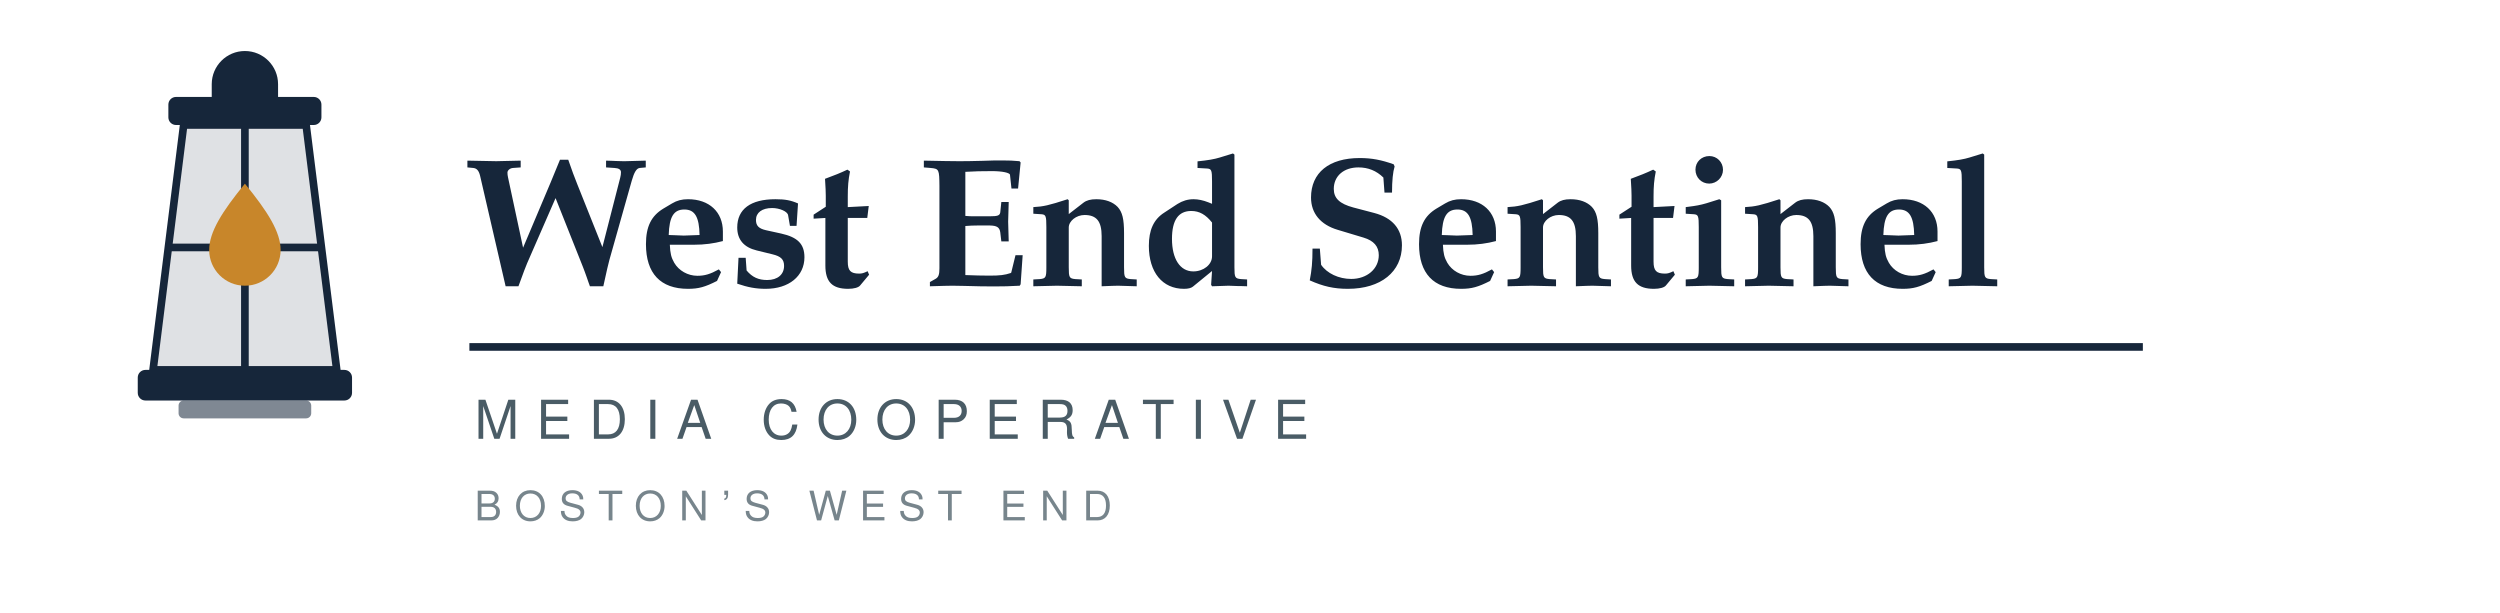
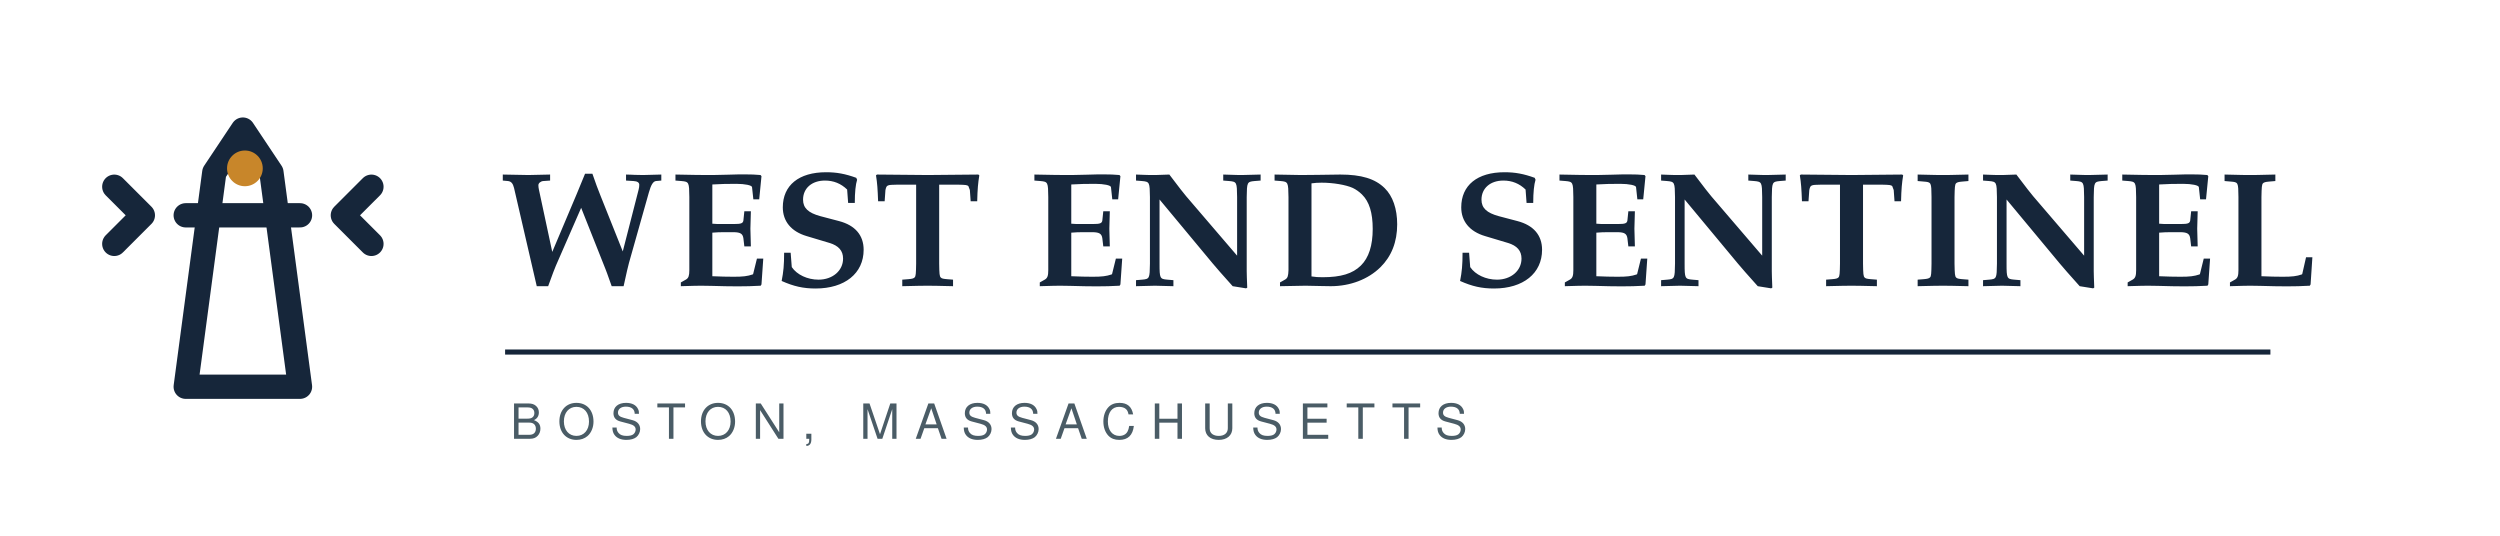
- <svg xmlns="http://www.w3.org/2000/svg" viewBox="0 0 980 240" width="980" height="240" role="img" aria-label="West End Sentinel Media Cooperative">
-   <defs>
-     <style>
-       .ink   { fill: #16263a; }
-       .flame { fill: #c8862a; }
-       .rule  { stroke: #16263a; stroke-width: 3; }
-       .wordmark {
-         font-family: "Iowan Old Style", "Palatino Linotype", Palatino, Georgia, serif;
-         font-weight: 600; fill: #16263a;
-       }
-       .sub {
-         font-family: "Helvetica Neue", Helvetica, Arial, sans-serif;
-         font-weight: 500; fill: #4a5c66; letter-spacing: .32em;
-       }
-     </style>
-   </defs>
-   <g transform="translate(40 34)">
-     <path class="ink" d="M56 0a13 13 0 0 1 13 13v6H43v-6A13 13 0 0 1 56 0z" transform="translate(0 -14)" />
-     <rect class="ink" x="26" y="4" width="60" height="11" rx="3" />
-     <path class="ink" d="M32 15h48l12 96H20z" opacity="0.14" />
-     <path fill="none" class="rule" stroke-linejoin="round" d="M32 15h48l12 96H20z" />
-     <path fill="none" class="rule" d="M56 15v96M27 63h58" />
-     <path class="flame" d="M56 38c9 11 14 19 14 26a14 14 0 0 1-28 0c0-7 5-15 14-26z" />
-     <rect class="ink" x="14" y="111" width="84" height="12" rx="3" />
-     <rect class="ink" x="30" y="123" width="52" height="7" rx="2" opacity="0.55" />
+ <svg xmlns="http://www.w3.org/2000/svg" viewBox="0 0 980 210" width="980" height="210" role="img" aria-label="West End Sentinel, Boston">
+   <g transform="translate(28 34) scale(5.6)" fill="none" stroke="#16263a" stroke-width="1.7" stroke-linecap="round" stroke-linejoin="round">
+     <path d="M12 3l2 3l2 15h-8l2 -15l2 -3" />
+     <path d="M8 9l8 0" />
+     <path d="M3 11l2 -2l-2 -2" />
+     <path d="M21 11l-2 -2l2 -2" />
  </g>
-   <text class="wordmark" x="182" y="112" font-size="72">West End Sentinel</text>
-   <path class="rule" stroke-width="2" d="M184 136h656" />
-   <text class="sub" x="186" y="172" font-size="21">MEDIA COOPERATIVE</text>
-   <text class="sub" x="186" y="204" font-size="16" opacity="0.75">BOSTON’S WEST END</text>
+   <circle cx="96" cy="66" r="7" fill="#c8862a" />
+   <text x="196" y="112" font-family="Iowan Old Style, Palatino, Georgia, serif" font-weight="600" font-size="64" letter-spacing="1" fill="#16263a">WEST END SENTINEL</text>
+   <path d="M198 138 H 890" stroke="#16263a" stroke-width="2" />
+   <text x="200" y="172" font-family="Helvetica Neue, Helvetica, Arial, sans-serif" font-weight="500" font-size="19" letter-spacing="6" fill="#4a5c66">BOSTON, MASSACHUSETTS</text>
</svg>
